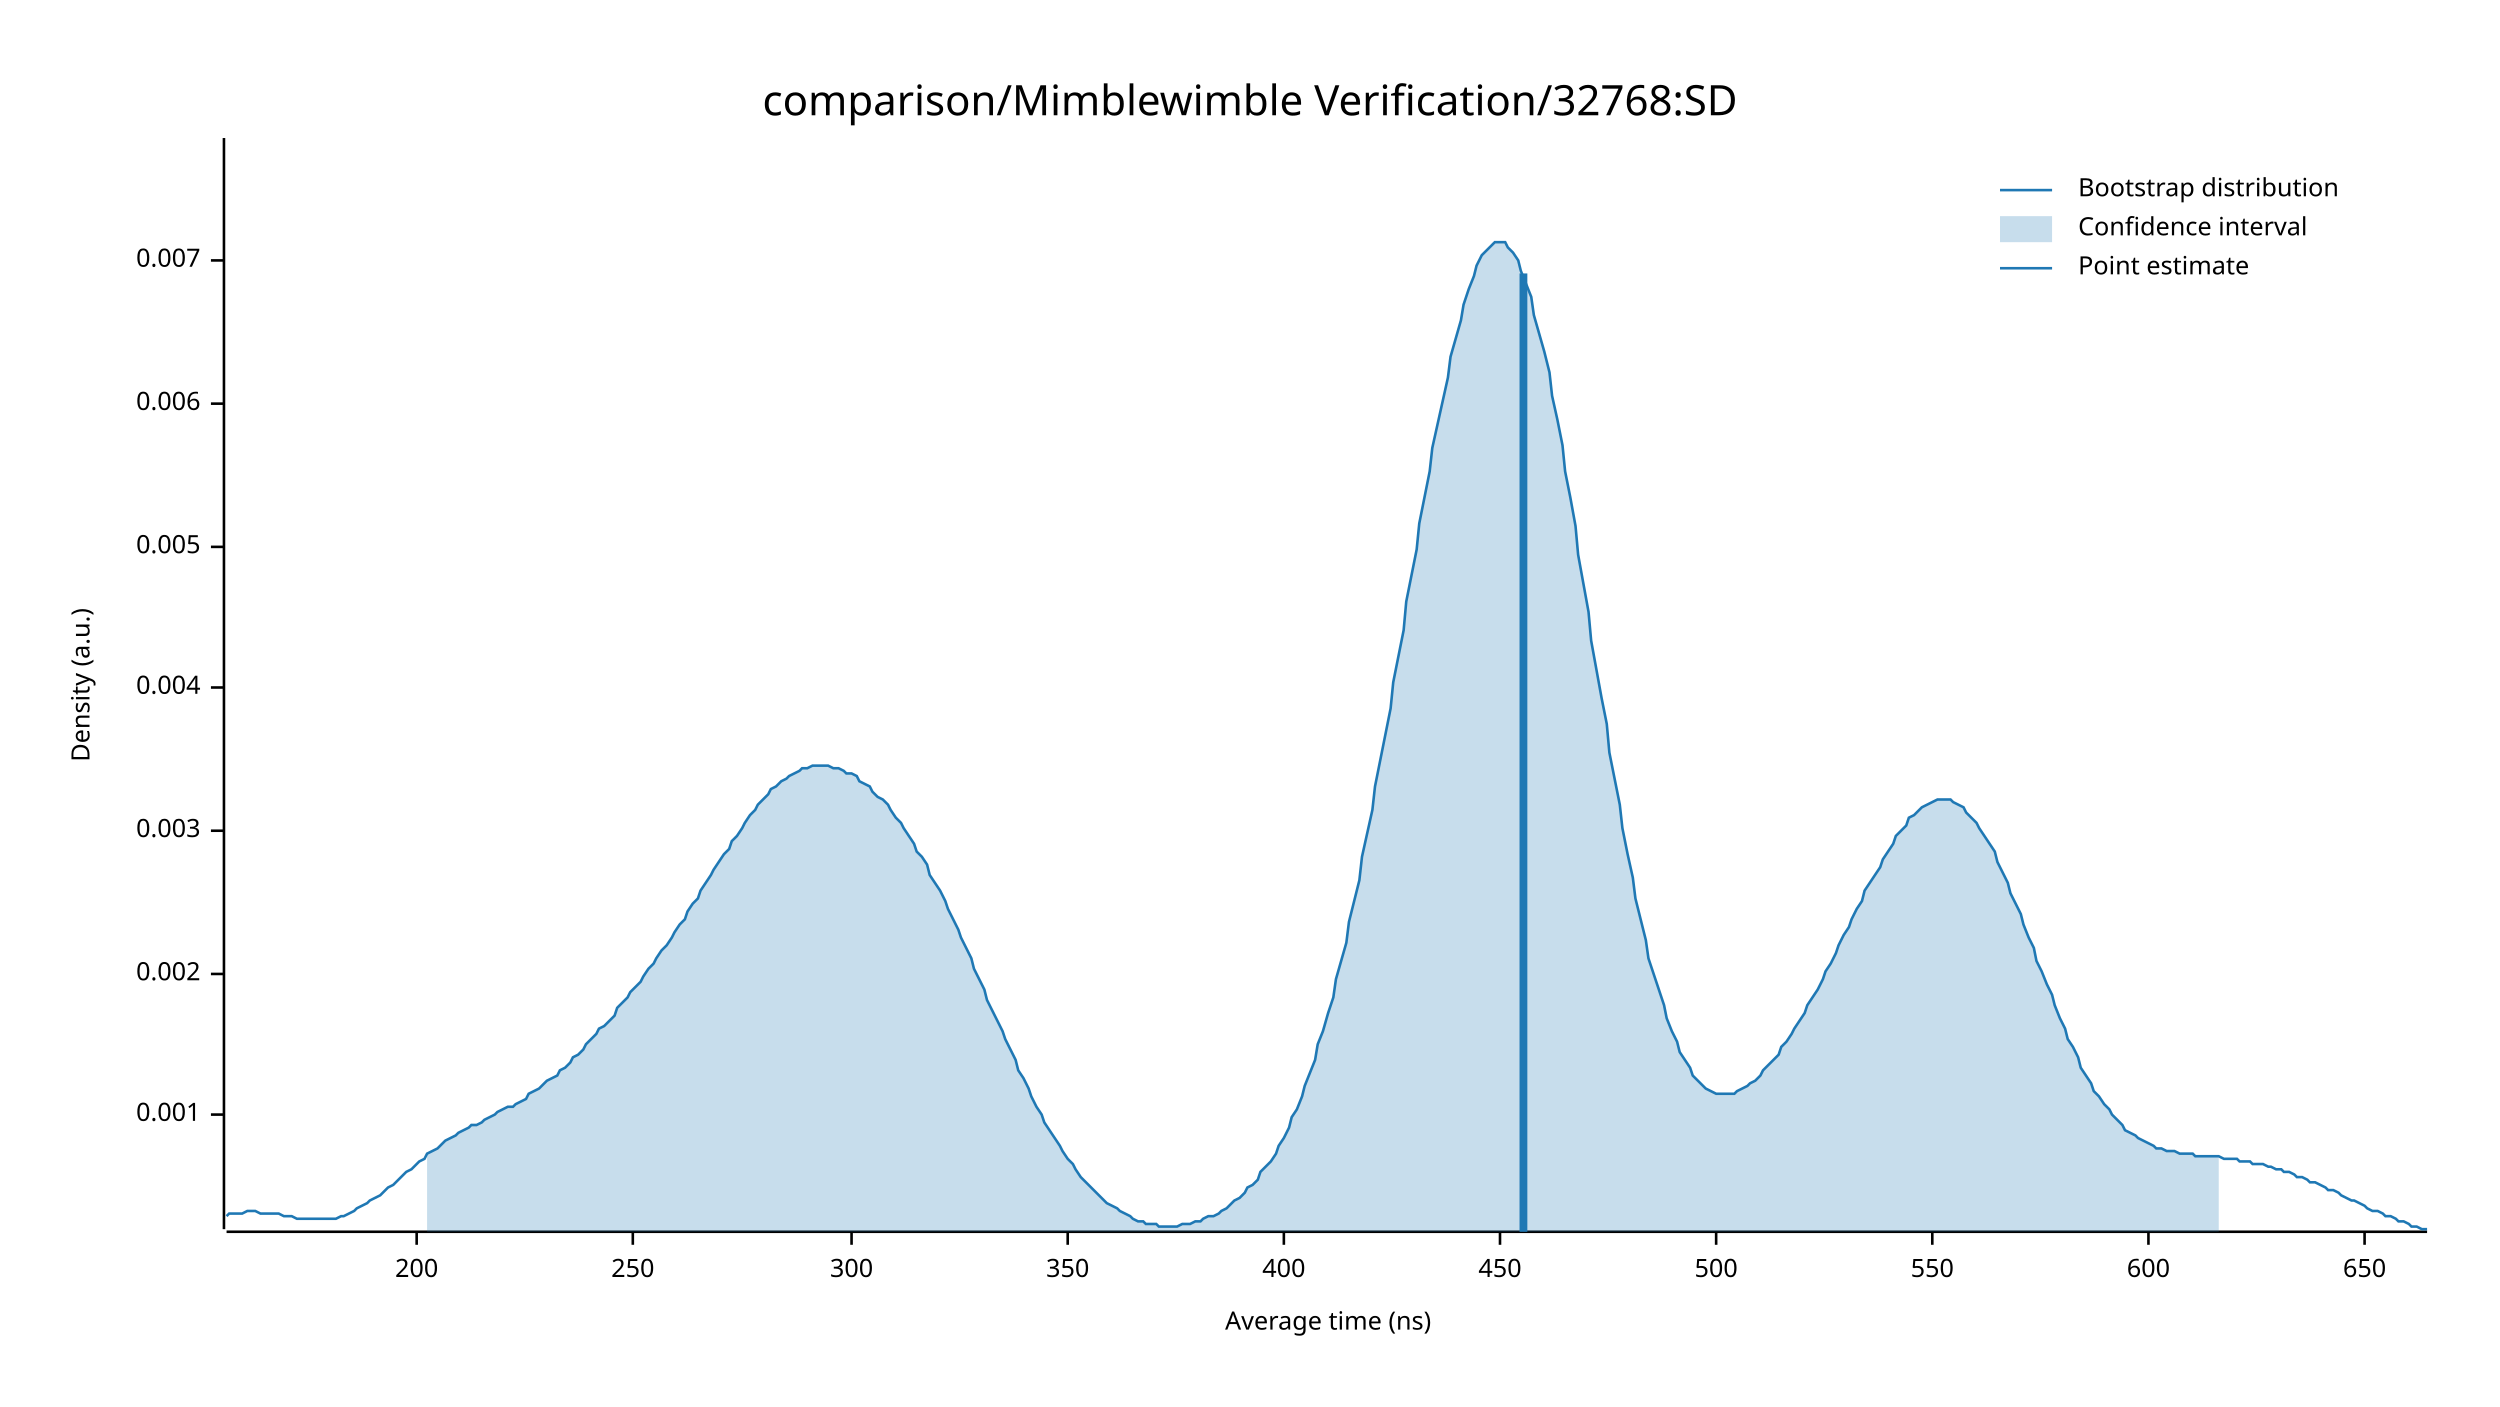
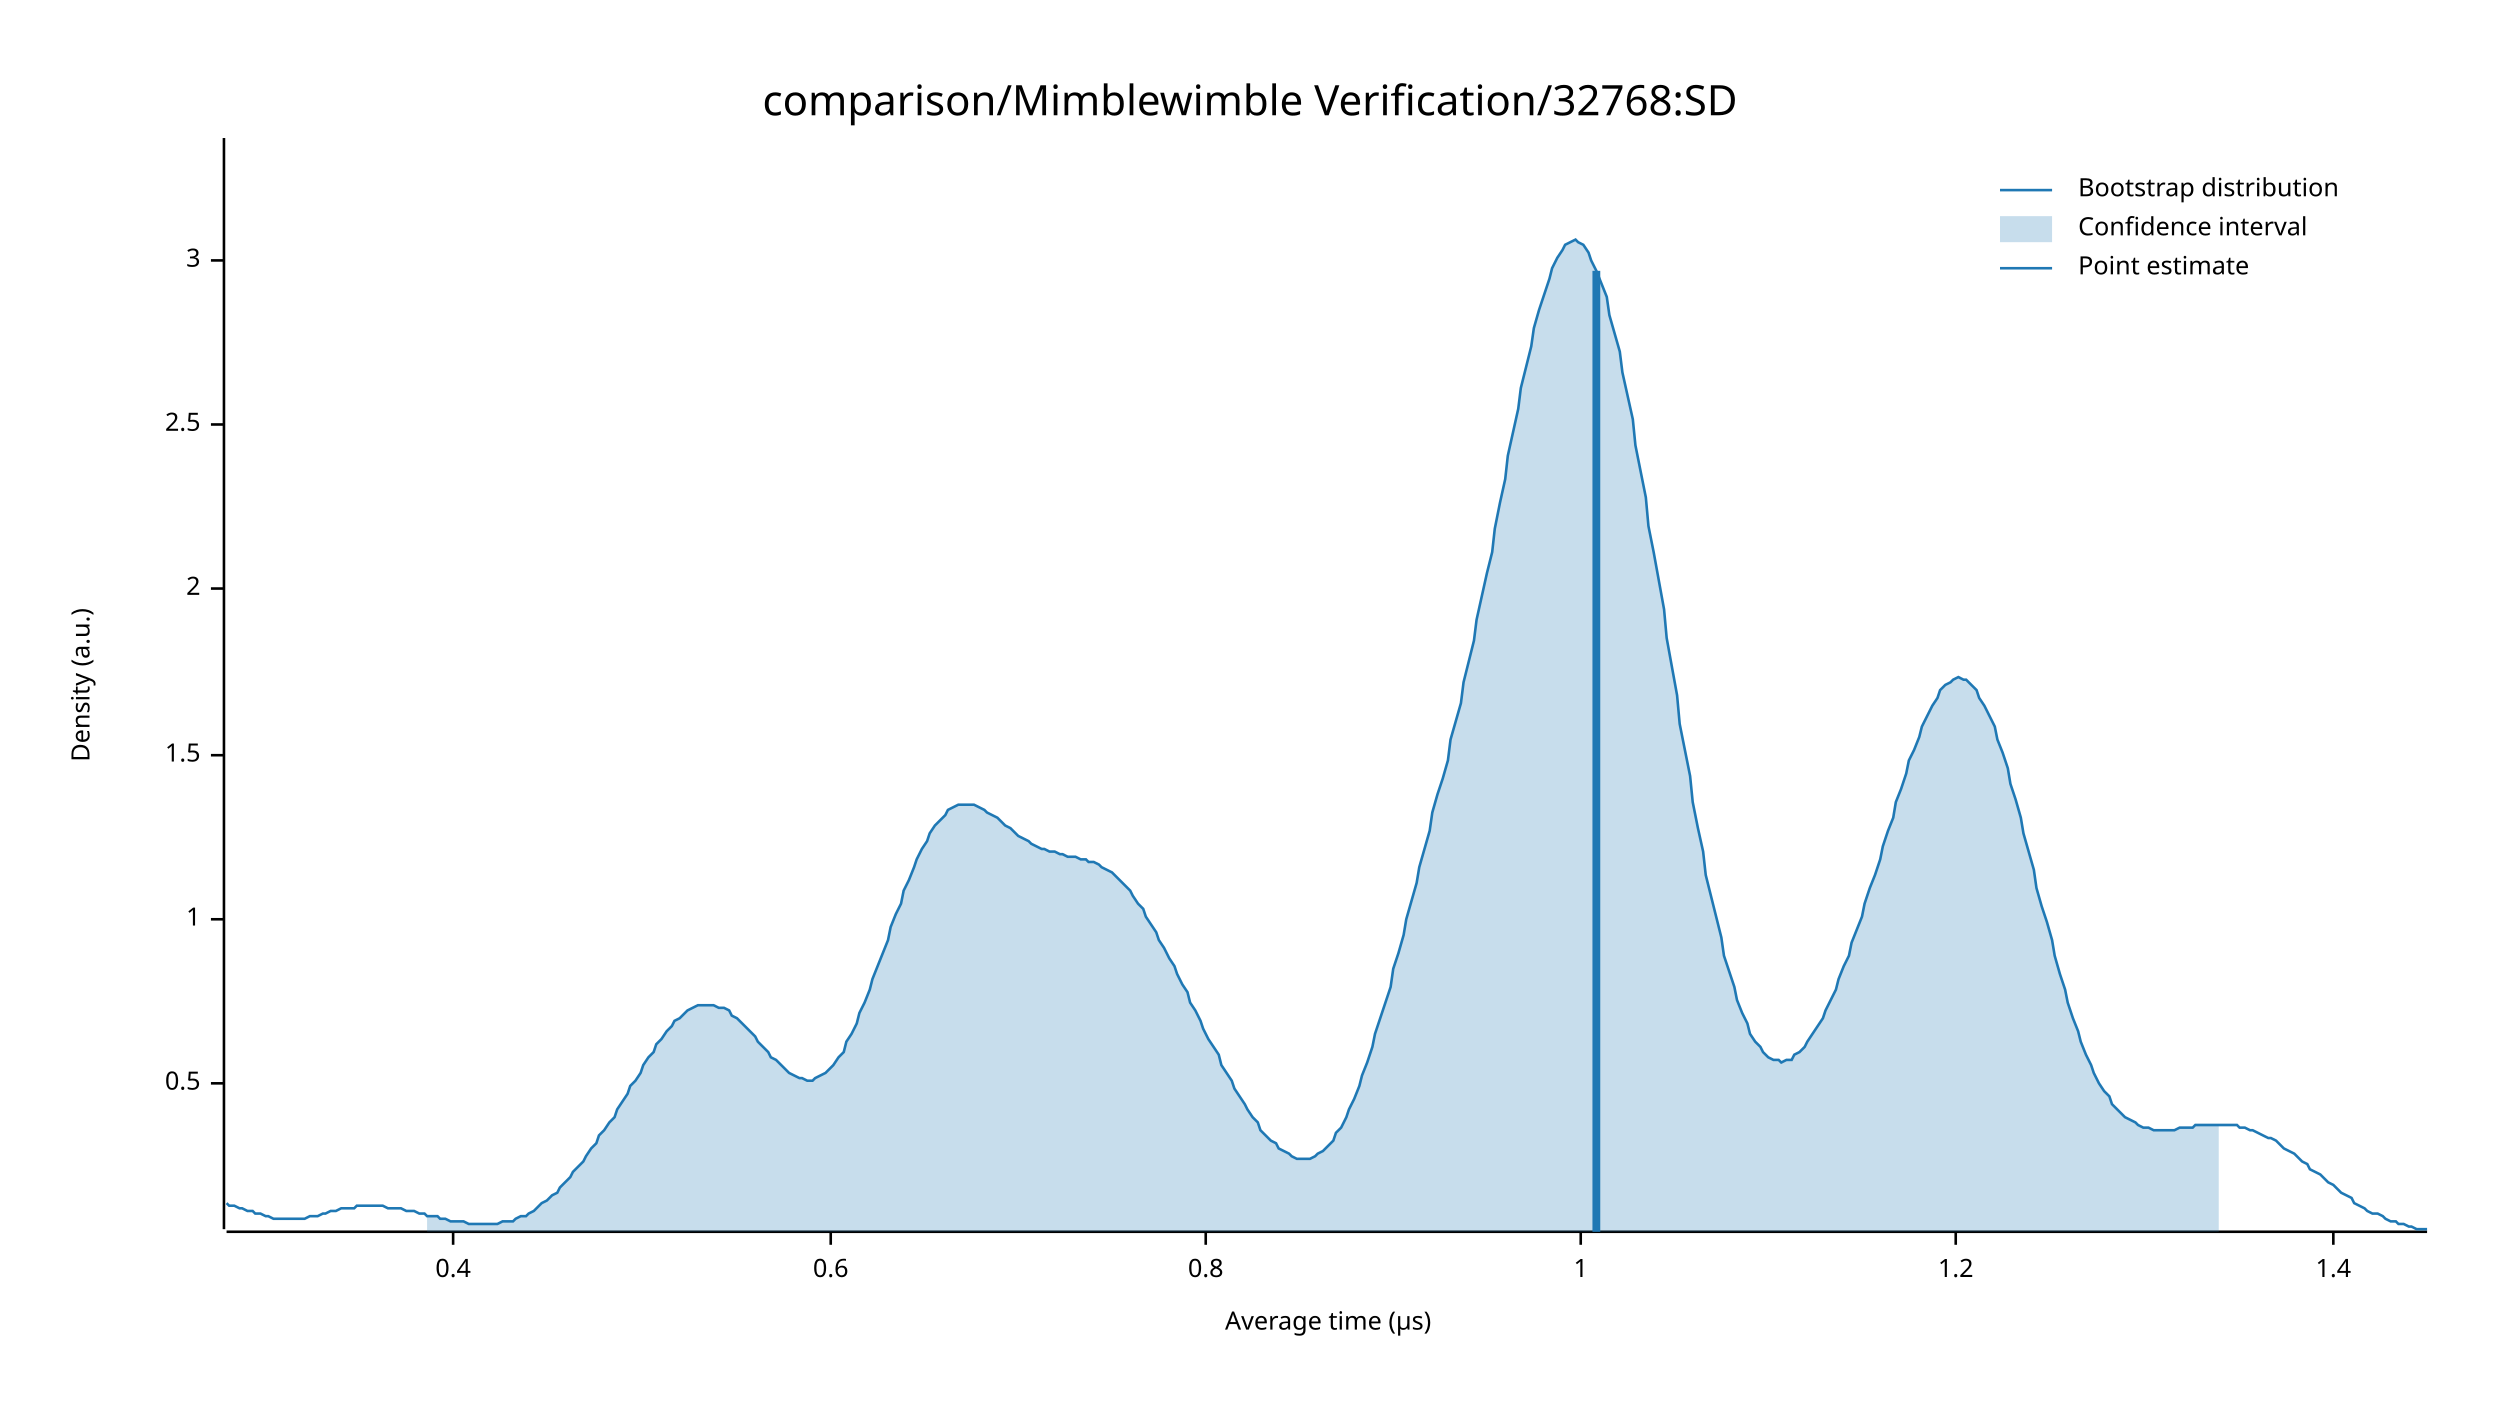
<svg xmlns="http://www.w3.org/2000/svg" width="960" height="540" viewBox="0 0 960 540">
  <text x="480" y="32" dy="0.76em" text-anchor="middle" font-family="sans-serif" font-size="16.129" opacity="1" fill="#000000">
comparison/Mimblewimble Verification/32768:SD
</text>
  <text x="27" y="263" dy="0.76em" text-anchor="middle" font-family="sans-serif" font-size="9.677" opacity="1" fill="#000000" transform="rotate(270, 27, 263)">
Density (a.u.)
</text>
  <text x="510" y="513" dy="-0.5ex" text-anchor="middle" font-family="sans-serif" font-size="9.677" opacity="1" fill="#000000">
- Average time (ns)
+ Average time (µs)
</text>
  <polyline fill="none" opacity="1" stroke="#000000" stroke-width="1" points="86,53 86,472 " />
-   <text x="77" y="428" dy="0.5ex" text-anchor="end" font-family="sans-serif" font-size="9.677" opacity="1" fill="#000000">
- 0.001
+   <text x="77" y="416" dy="0.5ex" text-anchor="end" font-family="sans-serif" font-size="9.677" opacity="1" fill="#000000">
+ 0.5
</text>
-   <polyline fill="none" opacity="1" stroke="#000000" stroke-width="1" points="81,428 86,428 " />
-   <text x="77" y="374" dy="0.5ex" text-anchor="end" font-family="sans-serif" font-size="9.677" opacity="1" fill="#000000">
- 0.002
+   <polyline fill="none" opacity="1" stroke="#000000" stroke-width="1" points="81,416 86,416 " />
+   <text x="77" y="353" dy="0.5ex" text-anchor="end" font-family="sans-serif" font-size="9.677" opacity="1" fill="#000000">
+ 1
</text>
-   <polyline fill="none" opacity="1" stroke="#000000" stroke-width="1" points="81,374 86,374 " />
-   <text x="77" y="319" dy="0.5ex" text-anchor="end" font-family="sans-serif" font-size="9.677" opacity="1" fill="#000000">
- 0.003
+   <polyline fill="none" opacity="1" stroke="#000000" stroke-width="1" points="81,353 86,353 " />
+   <text x="77" y="290" dy="0.5ex" text-anchor="end" font-family="sans-serif" font-size="9.677" opacity="1" fill="#000000">
+ 1.5
</text>
-   <polyline fill="none" opacity="1" stroke="#000000" stroke-width="1" points="81,319 86,319 " />
-   <text x="77" y="264" dy="0.5ex" text-anchor="end" font-family="sans-serif" font-size="9.677" opacity="1" fill="#000000">
- 0.004
+   <polyline fill="none" opacity="1" stroke="#000000" stroke-width="1" points="81,290 86,290 " />
+   <text x="77" y="226" dy="0.5ex" text-anchor="end" font-family="sans-serif" font-size="9.677" opacity="1" fill="#000000">
+ 2
</text>
-   <polyline fill="none" opacity="1" stroke="#000000" stroke-width="1" points="81,264 86,264 " />
-   <text x="77" y="210" dy="0.5ex" text-anchor="end" font-family="sans-serif" font-size="9.677" opacity="1" fill="#000000">
- 0.005
+   <polyline fill="none" opacity="1" stroke="#000000" stroke-width="1" points="81,226 86,226 " />
+   <text x="77" y="163" dy="0.5ex" text-anchor="end" font-family="sans-serif" font-size="9.677" opacity="1" fill="#000000">
+ 2.5
</text>
-   <polyline fill="none" opacity="1" stroke="#000000" stroke-width="1" points="81,210 86,210 " />
-   <text x="77" y="155" dy="0.5ex" text-anchor="end" font-family="sans-serif" font-size="9.677" opacity="1" fill="#000000">
- 0.006
- </text>
-   <polyline fill="none" opacity="1" stroke="#000000" stroke-width="1" points="81,155 86,155 " />
+   <polyline fill="none" opacity="1" stroke="#000000" stroke-width="1" points="81,163 86,163 " />
  <text x="77" y="100" dy="0.5ex" text-anchor="end" font-family="sans-serif" font-size="9.677" opacity="1" fill="#000000">
- 0.007
+ 3
</text>
  <polyline fill="none" opacity="1" stroke="#000000" stroke-width="1" points="81,100 86,100 " />
  <polyline fill="none" opacity="1" stroke="#000000" stroke-width="1" points="87,473 932,473 " />
-   <text x="160" y="483" dy="0.76em" text-anchor="middle" font-family="sans-serif" font-size="9.677" opacity="1" fill="#000000">
- 200
+   <text x="174" y="483" dy="0.76em" text-anchor="middle" font-family="sans-serif" font-size="9.677" opacity="1" fill="#000000">
+ 0.4
</text>
-   <polyline fill="none" opacity="1" stroke="#000000" stroke-width="1" points="160,473 160,478 " />
-   <text x="243" y="483" dy="0.76em" text-anchor="middle" font-family="sans-serif" font-size="9.677" opacity="1" fill="#000000">
- 250
+   <polyline fill="none" opacity="1" stroke="#000000" stroke-width="1" points="174,473 174,478 " />
+   <text x="319" y="483" dy="0.76em" text-anchor="middle" font-family="sans-serif" font-size="9.677" opacity="1" fill="#000000">
+ 0.6
</text>
-   <polyline fill="none" opacity="1" stroke="#000000" stroke-width="1" points="243,473 243,478 " />
-   <text x="327" y="483" dy="0.76em" text-anchor="middle" font-family="sans-serif" font-size="9.677" opacity="1" fill="#000000">
- 300
+   <polyline fill="none" opacity="1" stroke="#000000" stroke-width="1" points="319,473 319,478 " />
+   <text x="463" y="483" dy="0.76em" text-anchor="middle" font-family="sans-serif" font-size="9.677" opacity="1" fill="#000000">
+ 0.8
</text>
-   <polyline fill="none" opacity="1" stroke="#000000" stroke-width="1" points="327,473 327,478 " />
-   <text x="410" y="483" dy="0.76em" text-anchor="middle" font-family="sans-serif" font-size="9.677" opacity="1" fill="#000000">
- 350
+   <polyline fill="none" opacity="1" stroke="#000000" stroke-width="1" points="463,473 463,478 " />
+   <text x="607" y="483" dy="0.76em" text-anchor="middle" font-family="sans-serif" font-size="9.677" opacity="1" fill="#000000">
+ 1
</text>
-   <polyline fill="none" opacity="1" stroke="#000000" stroke-width="1" points="410,473 410,478 " />
-   <text x="493" y="483" dy="0.76em" text-anchor="middle" font-family="sans-serif" font-size="9.677" opacity="1" fill="#000000">
- 400
+   <polyline fill="none" opacity="1" stroke="#000000" stroke-width="1" points="607,473 607,478 " />
+   <text x="751" y="483" dy="0.76em" text-anchor="middle" font-family="sans-serif" font-size="9.677" opacity="1" fill="#000000">
+ 1.2
</text>
-   <polyline fill="none" opacity="1" stroke="#000000" stroke-width="1" points="493,473 493,478 " />
-   <text x="576" y="483" dy="0.76em" text-anchor="middle" font-family="sans-serif" font-size="9.677" opacity="1" fill="#000000">
- 450
+   <polyline fill="none" opacity="1" stroke="#000000" stroke-width="1" points="751,473 751,478 " />
+   <text x="896" y="483" dy="0.76em" text-anchor="middle" font-family="sans-serif" font-size="9.677" opacity="1" fill="#000000">
+ 1.4
</text>
-   <polyline fill="none" opacity="1" stroke="#000000" stroke-width="1" points="576,473 576,478 " />
-   <text x="659" y="483" dy="0.76em" text-anchor="middle" font-family="sans-serif" font-size="9.677" opacity="1" fill="#000000">
- 500
- </text>
-   <polyline fill="none" opacity="1" stroke="#000000" stroke-width="1" points="659,473 659,478 " />
-   <text x="742" y="483" dy="0.76em" text-anchor="middle" font-family="sans-serif" font-size="9.677" opacity="1" fill="#000000">
- 550
- </text>
-   <polyline fill="none" opacity="1" stroke="#000000" stroke-width="1" points="742,473 742,478 " />
-   <text x="825" y="483" dy="0.76em" text-anchor="middle" font-family="sans-serif" font-size="9.677" opacity="1" fill="#000000">
- 600
- </text>
-   <polyline fill="none" opacity="1" stroke="#000000" stroke-width="1" points="825,473 825,478 " />
-   <text x="908" y="483" dy="0.76em" text-anchor="middle" font-family="sans-serif" font-size="9.677" opacity="1" fill="#000000">
- 650
- </text>
-   <polyline fill="none" opacity="1" stroke="#000000" stroke-width="1" points="908,473 908,478 " />
-   <polyline fill="none" opacity="1" stroke="#1F78B4" stroke-width="1" points="87,467 88,466 90,466 92,466 93,466 95,465 97,465 98,465 100,466 102,466 103,466 105,466 107,466 109,467 110,467 112,467 114,468 115,468 117,468 119,468 120,468 122,468 124,468 125,468 127,468 129,468 131,467 132,467 134,466 136,465 137,464 139,463 141,462 142,461 144,460 146,459 147,458 149,456 151,455 153,453 154,452 156,450 158,449 159,448 161,446 163,445 164,443 166,442 168,441 169,440 171,438 173,437 175,436 176,435 178,434 180,433 181,432 183,432 185,431 186,430 188,429 190,428 191,427 193,426 195,425 197,425 198,424 200,423 202,422 203,420 205,419 207,418 208,417 210,415 212,414 214,413 215,411 217,410 219,408 220,406 222,405 224,403 225,401 227,399 229,397 230,395 232,394 234,392 236,390 237,387 239,385 241,383 242,381 244,379 246,377 247,375 249,372 251,370 252,368 254,365 256,363 258,360 259,358 261,355 263,353 264,350 266,347 268,345 269,342 271,339 273,336 274,334 276,331 278,328 280,326 281,323 283,321 285,318 286,316 288,313 290,311 291,309 293,307 295,305 296,303 298,302 300,300 302,299 303,298 305,297 307,296 308,295 310,295 312,294 313,294 315,294 317,294 318,294 320,295 322,295 324,296 325,297 327,297 329,298 330,300 332,301 334,302 335,304 337,306 339,307 341,309 342,311 344,314 346,316 347,318 349,321 351,324 352,327 354,329 356,332 357,336 359,339 361,342 363,346 364,349 366,353 368,357 369,360 371,364 373,368 374,372 376,376 378,380 379,384 381,388 383,392 385,396 386,399 388,403 390,407 391,411 393,414 395,418 396,421 398,425 400,428 401,431 403,434 405,437 407,440 408,442 410,445 412,447 413,449 415,452 417,454 418,455 420,457 422,459 423,460 425,462 427,463 429,464 430,465 432,466 434,467 435,468 437,469 439,469 440,470 442,470 444,470 445,471 447,471 449,471 451,471 452,471 454,470 456,470 457,470 459,469 461,469 462,468 464,467 466,467 468,466 469,465 471,464 473,462 474,461 476,460 478,458 479,456 481,455 483,453 484,450 486,448 488,446 490,443 491,440 493,437 495,433 496,429 498,426 500,421 501,417 503,412 505,407 506,401 508,396 510,389 512,383 513,376 515,369 517,362 518,354 520,346 522,338 523,329 525,320 527,311 528,302 530,292 532,282 534,272 535,262 537,252 539,242 540,231 542,221 544,211 545,201 547,191 549,181 550,172 552,163 554,154 556,145 557,137 559,130 561,123 562,117 564,111 566,106 567,102 569,98 571,96 573,94 574,93 576,93 578,93 579,95 581,97 583,100 584,104 586,109 588,114 589,121 591,128 593,135 595,143 596,152 598,161 600,171 601,181 603,191 605,202 606,213 608,224 610,235 611,246 613,257 615,268 617,278 618,289 620,299 622,309 623,318 625,328 627,337 628,345 630,353 632,361 633,368 635,374 637,380 639,386 640,391 642,396 644,400 645,404 647,407 649,410 650,413 652,415 654,417 655,418 657,419 659,420 661,420 662,420 664,420 666,420 667,419 669,418 671,417 672,416 674,415 676,413 677,411 679,409 681,407 683,405 684,402 686,400 688,397 689,395 691,392 693,389 694,386 696,383 698,380 700,376 701,373 703,370 705,366 706,363 708,359 710,356 711,353 713,349 715,346 716,342 718,339 720,336 722,333 723,330 725,327 727,324 728,321 730,319 732,317 733,314 735,313 737,311 738,310 740,309 742,308 744,307 745,307 747,307 749,307 750,308 752,309 754,310 755,312 757,314 759,316 760,318 762,321 764,324 766,327 767,331 769,335 771,339 772,343 774,347 776,351 777,355 779,360 781,364 782,369 784,373 786,378 788,382 789,386 791,391 793,395 794,399 796,402 798,406 799,410 801,413 803,416 804,419 806,421 808,424 810,426 811,428 813,430 815,432 816,434 818,435 820,436 821,437 823,438 825,439 827,440 828,441 830,441 832,442 833,442 835,442 837,443 838,443 840,443 842,443 843,444 845,444 847,444 849,444 850,444 852,444 854,445 855,445 857,445 859,445 860,446 862,446 864,446 865,447 867,447 869,447 871,448 872,448 874,449 876,449 877,450 879,450 881,451 882,452 884,452 886,453 887,454 889,454 891,455 893,456 894,457 896,457 898,458 899,459 901,460 903,461 904,461 906,462 908,463 909,464 911,465 913,465 915,466 916,467 918,467 920,468 921,469 923,469 925,470 926,471 928,471 930,472 932,472 " />
-   <polygon opacity="0.25" fill="#1F78B4" points="164,443 166,442 168,441 169,440 171,438 173,437 175,436 176,435 178,434 180,433 181,432 183,432 185,431 186,430 188,429 190,428 191,427 193,426 195,425 197,425 198,424 200,423 202,422 203,420 205,419 207,418 208,417 210,415 212,414 214,413 215,411 217,410 219,408 220,406 222,405 224,403 225,401 227,399 229,397 230,395 232,394 234,392 236,390 237,387 239,385 241,383 242,381 244,379 246,377 247,375 249,372 251,370 252,368 254,365 256,363 258,360 259,358 261,355 263,353 264,350 266,347 268,345 269,342 271,339 273,336 274,334 276,331 278,328 280,326 281,323 283,321 285,318 286,316 288,313 290,311 291,309 293,307 295,305 296,303 298,302 300,300 302,299 303,298 305,297 307,296 308,295 310,295 312,294 313,294 315,294 317,294 318,294 320,295 322,295 324,296 325,297 327,297 329,298 330,300 332,301 334,302 335,304 337,306 339,307 341,309 342,311 344,314 346,316 347,318 349,321 351,324 352,327 354,329 356,332 357,336 359,339 361,342 363,346 364,349 366,353 368,357 369,360 371,364 373,368 374,372 376,376 378,380 379,384 381,388 383,392 385,396 386,399 388,403 390,407 391,411 393,414 395,418 396,421 398,425 400,428 401,431 403,434 405,437 407,440 408,442 410,445 412,447 413,449 415,452 417,454 418,455 420,457 422,459 423,460 425,462 427,463 429,464 430,465 432,466 434,467 435,468 437,469 439,469 440,470 442,470 444,470 445,471 447,471 449,471 451,471 452,471 454,470 456,470 457,470 459,469 461,469 462,468 464,467 466,467 468,466 469,465 471,464 473,462 474,461 476,460 478,458 479,456 481,455 483,453 484,450 486,448 488,446 490,443 491,440 493,437 495,433 496,429 498,426 500,421 501,417 503,412 505,407 506,401 508,396 510,389 512,383 513,376 515,369 517,362 518,354 520,346 522,338 523,329 525,320 527,311 528,302 530,292 532,282 534,272 535,262 537,252 539,242 540,231 542,221 544,211 545,201 547,191 549,181 550,172 552,163 554,154 556,145 557,137 559,130 561,123 562,117 564,111 566,106 567,102 569,98 571,96 573,94 574,93 576,93 578,93 579,95 581,97 583,100 584,104 586,109 588,114 589,121 591,128 593,135 595,143 596,152 598,161 600,171 601,181 603,191 605,202 606,213 608,224 610,235 611,246 613,257 615,268 617,278 618,289 620,299 622,309 623,318 625,328 627,337 628,345 630,353 632,361 633,368 635,374 637,380 639,386 640,391 642,396 644,400 645,404 647,407 649,410 650,413 652,415 654,417 655,418 657,419 659,420 661,420 662,420 664,420 666,420 667,419 669,418 671,417 672,416 674,415 676,413 677,411 679,409 681,407 683,405 684,402 686,400 688,397 689,395 691,392 693,389 694,386 696,383 698,380 700,376 701,373 703,370 705,366 706,363 708,359 710,356 711,353 713,349 715,346 716,342 718,339 720,336 722,333 723,330 725,327 727,324 728,321 730,319 732,317 733,314 735,313 737,311 738,310 740,309 742,308 744,307 745,307 747,307 749,307 750,308 752,309 754,310 755,312 757,314 759,316 760,318 762,321 764,324 766,327 767,331 769,335 771,339 772,343 774,347 776,351 777,355 779,360 781,364 782,369 784,373 786,378 788,382 789,386 791,391 793,395 794,399 796,402 798,406 799,410 801,413 803,416 804,419 806,421 808,424 810,426 811,428 813,430 815,432 816,434 818,435 820,436 821,437 823,438 825,439 827,440 828,441 830,441 832,442 833,442 835,442 837,443 838,443 840,443 842,443 843,444 845,444 847,444 849,444 850,444 852,444 852,473 164,473 " />
-   <polyline fill="none" opacity="1" stroke="#1F78B4" stroke-width="3" points="585,473 585,105 " />
+   <polyline fill="none" opacity="1" stroke="#000000" stroke-width="1" points="896,473 896,478 " />
+   <polyline fill="none" opacity="1" stroke="#1F78B4" stroke-width="1" points="87,462 88,463 90,463 92,464 93,464 95,465 97,465 98,466 100,466 102,467 103,467 105,468 107,468 109,468 110,468 112,468 114,468 115,468 117,468 119,467 120,467 122,467 124,466 125,466 127,465 129,465 131,464 132,464 134,464 136,464 137,463 139,463 141,463 142,463 144,463 146,463 147,463 149,464 151,464 153,464 154,464 156,465 158,465 159,465 161,466 163,466 164,467 166,467 168,467 169,468 171,468 173,469 175,469 176,469 178,469 180,470 181,470 183,470 185,470 186,470 188,470 190,470 191,470 193,469 195,469 197,469 198,468 200,467 202,467 203,466 205,465 207,463 208,462 210,461 212,459 214,458 215,456 217,454 219,452 220,450 222,448 224,446 225,444 227,441 229,439 230,436 232,434 234,431 236,429 237,426 239,423 241,420 242,417 244,415 246,412 247,409 249,406 251,404 252,401 254,399 256,396 258,394 259,392 261,391 263,389 264,388 266,387 268,386 269,386 271,386 273,386 274,386 276,387 278,387 280,388 281,390 283,391 285,393 286,394 288,396 290,398 291,400 293,402 295,404 296,406 298,407 300,409 302,411 303,412 305,413 307,414 308,414 310,415 312,415 313,414 315,413 317,412 318,411 320,409 322,406 324,404 325,400 327,397 329,393 330,389 332,385 334,380 335,376 337,371 339,366 341,361 342,356 344,351 346,347 347,342 349,338 351,333 352,330 354,326 356,323 357,320 359,317 361,315 363,313 364,311 366,310 368,309 369,309 371,309 373,309 374,309 376,310 378,311 379,312 381,313 383,314 385,316 386,317 388,318 390,320 391,321 393,322 395,323 396,324 398,325 400,326 401,326 403,327 405,327 407,328 408,328 410,329 412,329 413,329 415,330 417,330 418,331 420,331 422,332 423,333 425,334 427,335 429,337 430,338 432,340 434,342 435,344 437,347 439,349 440,352 442,355 444,358 445,361 447,364 449,368 451,371 452,374 454,378 456,381 457,385 459,388 461,392 462,395 464,399 466,402 468,405 469,409 471,412 473,415 474,418 476,421 478,424 479,426 481,429 483,431 484,434 486,436 488,438 490,439 491,441 493,442 495,443 496,444 498,445 500,445 501,445 503,445 505,444 506,443 508,442 510,440 512,438 513,435 515,433 517,429 518,426 520,422 522,417 523,413 525,408 527,402 528,397 530,391 532,385 534,379 535,372 537,366 539,359 540,353 542,346 544,339 545,333 547,326 549,319 550,312 552,305 554,299 556,292 557,284 559,277 561,270 562,262 564,254 566,246 567,238 569,229 571,220 573,212 574,203 576,193 578,184 579,175 581,166 583,157 584,149 586,141 588,133 589,126 591,119 593,113 595,107 596,103 598,99 600,96 601,94 603,93 605,92 606,93 608,94 610,97 611,100 613,104 615,109 617,114 618,121 620,128 622,135 623,143 625,152 627,161 628,171 630,181 632,191 633,202 635,212 637,223 639,234 640,245 642,256 644,267 645,278 647,288 649,298 650,308 652,318 654,327 655,336 657,344 659,352 661,360 662,367 664,373 666,379 667,384 669,389 671,393 672,397 674,400 676,402 677,404 679,406 681,407 683,407 684,408 686,407 688,407 689,405 691,404 693,402 694,400 696,397 698,394 700,391 701,388 703,384 705,380 706,376 708,371 710,367 711,362 713,357 715,352 716,347 718,341 720,336 722,330 723,325 725,319 727,314 728,308 730,303 732,297 733,292 735,288 737,283 738,279 740,275 742,271 744,268 745,265 747,263 749,262 750,261 752,260 754,261 755,261 757,263 759,265 760,268 762,271 764,275 766,279 767,284 769,289 771,295 772,301 774,307 776,314 777,320 779,327 781,334 782,341 784,348 786,354 788,361 789,367 791,374 793,380 794,385 796,391 798,396 799,400 801,405 803,409 804,412 806,416 808,419 810,421 811,424 813,426 815,428 816,429 818,430 820,431 821,432 823,433 825,433 827,434 828,434 830,434 832,434 833,434 835,434 837,433 838,433 840,433 842,433 843,432 845,432 847,432 849,432 850,432 852,432 854,432 855,432 857,432 859,432 860,433 862,433 864,434 865,434 867,435 869,436 871,437 872,437 874,438 876,440 877,441 879,442 881,443 882,444 884,446 886,447 887,449 889,450 891,451 893,453 894,454 896,455 898,457 899,458 901,459 903,460 904,462 906,463 908,464 909,465 911,466 913,466 915,467 916,468 918,469 920,469 921,470 923,470 925,471 926,471 928,472 930,472 932,472 " />
+   <polygon opacity="0.25" fill="#1F78B4" points="164,467 166,467 168,467 169,468 171,468 173,469 175,469 176,469 178,469 180,470 181,470 183,470 185,470 186,470 188,470 190,470 191,470 193,469 195,469 197,469 198,468 200,467 202,467 203,466 205,465 207,463 208,462 210,461 212,459 214,458 215,456 217,454 219,452 220,450 222,448 224,446 225,444 227,441 229,439 230,436 232,434 234,431 236,429 237,426 239,423 241,420 242,417 244,415 246,412 247,409 249,406 251,404 252,401 254,399 256,396 258,394 259,392 261,391 263,389 264,388 266,387 268,386 269,386 271,386 273,386 274,386 276,387 278,387 280,388 281,390 283,391 285,393 286,394 288,396 290,398 291,400 293,402 295,404 296,406 298,407 300,409 302,411 303,412 305,413 307,414 308,414 310,415 312,415 313,414 315,413 317,412 318,411 320,409 322,406 324,404 325,400 327,397 329,393 330,389 332,385 334,380 335,376 337,371 339,366 341,361 342,356 344,351 346,347 347,342 349,338 351,333 352,330 354,326 356,323 357,320 359,317 361,315 363,313 364,311 366,310 368,309 369,309 371,309 373,309 374,309 376,310 378,311 379,312 381,313 383,314 385,316 386,317 388,318 390,320 391,321 393,322 395,323 396,324 398,325 400,326 401,326 403,327 405,327 407,328 408,328 410,329 412,329 413,329 415,330 417,330 418,331 420,331 422,332 423,333 425,334 427,335 429,337 430,338 432,340 434,342 435,344 437,347 439,349 440,352 442,355 444,358 445,361 447,364 449,368 451,371 452,374 454,378 456,381 457,385 459,388 461,392 462,395 464,399 466,402 468,405 469,409 471,412 473,415 474,418 476,421 478,424 479,426 481,429 483,431 484,434 486,436 488,438 490,439 491,441 493,442 495,443 496,444 498,445 500,445 501,445 503,445 505,444 506,443 508,442 510,440 512,438 513,435 515,433 517,429 518,426 520,422 522,417 523,413 525,408 527,402 528,397 530,391 532,385 534,379 535,372 537,366 539,359 540,353 542,346 544,339 545,333 547,326 549,319 550,312 552,305 554,299 556,292 557,284 559,277 561,270 562,262 564,254 566,246 567,238 569,229 571,220 573,212 574,203 576,193 578,184 579,175 581,166 583,157 584,149 586,141 588,133 589,126 591,119 593,113 595,107 596,103 598,99 600,96 601,94 603,93 605,92 606,93 608,94 610,97 611,100 613,104 615,109 617,114 618,121 620,128 622,135 623,143 625,152 627,161 628,171 630,181 632,191 633,202 635,212 637,223 639,234 640,245 642,256 644,267 645,278 647,288 649,298 650,308 652,318 654,327 655,336 657,344 659,352 661,360 662,367 664,373 666,379 667,384 669,389 671,393 672,397 674,400 676,402 677,404 679,406 681,407 683,407 684,408 686,407 688,407 689,405 691,404 693,402 694,400 696,397 698,394 700,391 701,388 703,384 705,380 706,376 708,371 710,367 711,362 713,357 715,352 716,347 718,341 720,336 722,330 723,325 725,319 727,314 728,308 730,303 732,297 733,292 735,288 737,283 738,279 740,275 742,271 744,268 745,265 747,263 749,262 750,261 752,260 754,261 755,261 757,263 759,265 760,268 762,271 764,275 766,279 767,284 769,289 771,295 772,301 774,307 776,314 777,320 779,327 781,334 782,341 784,348 786,354 788,361 789,367 791,374 793,380 794,385 796,391 798,396 799,400 801,405 803,409 804,412 806,416 808,419 810,421 811,424 813,426 815,428 816,429 818,430 820,431 821,432 823,433 825,433 827,434 828,434 830,434 832,434 833,434 835,434 837,433 838,433 840,433 842,433 843,432 845,432 847,432 849,432 850,432 852,432 852,473 164,473 " />
+   <polyline fill="none" opacity="1" stroke="#1F78B4" stroke-width="3" points="613,473 613,104 " />
  <text x="798" y="68" dy="0.76em" text-anchor="start" font-family="sans-serif" font-size="9.677" opacity="1" fill="#000000">
Bootstrap distribution
</text>
  <text x="798" y="83" dy="0.76em" text-anchor="start" font-family="sans-serif" font-size="9.677" opacity="1" fill="#000000">
Confidence interval
</text>
  <text x="798" y="98" dy="0.76em" text-anchor="start" font-family="sans-serif" font-size="9.677" opacity="1" fill="#000000">
Point estimate
</text>
  <polyline fill="none" opacity="1" stroke="#1F78B4" stroke-width="1" points="768,73 788,73 " />
  <rect x="768" y="83" width="20" height="10" opacity="0.25" fill="#1F78B4" stroke="none" />
  <polyline fill="none" opacity="1" stroke="#1F78B4" stroke-width="1" points="768,103 788,103 " />
</svg>
